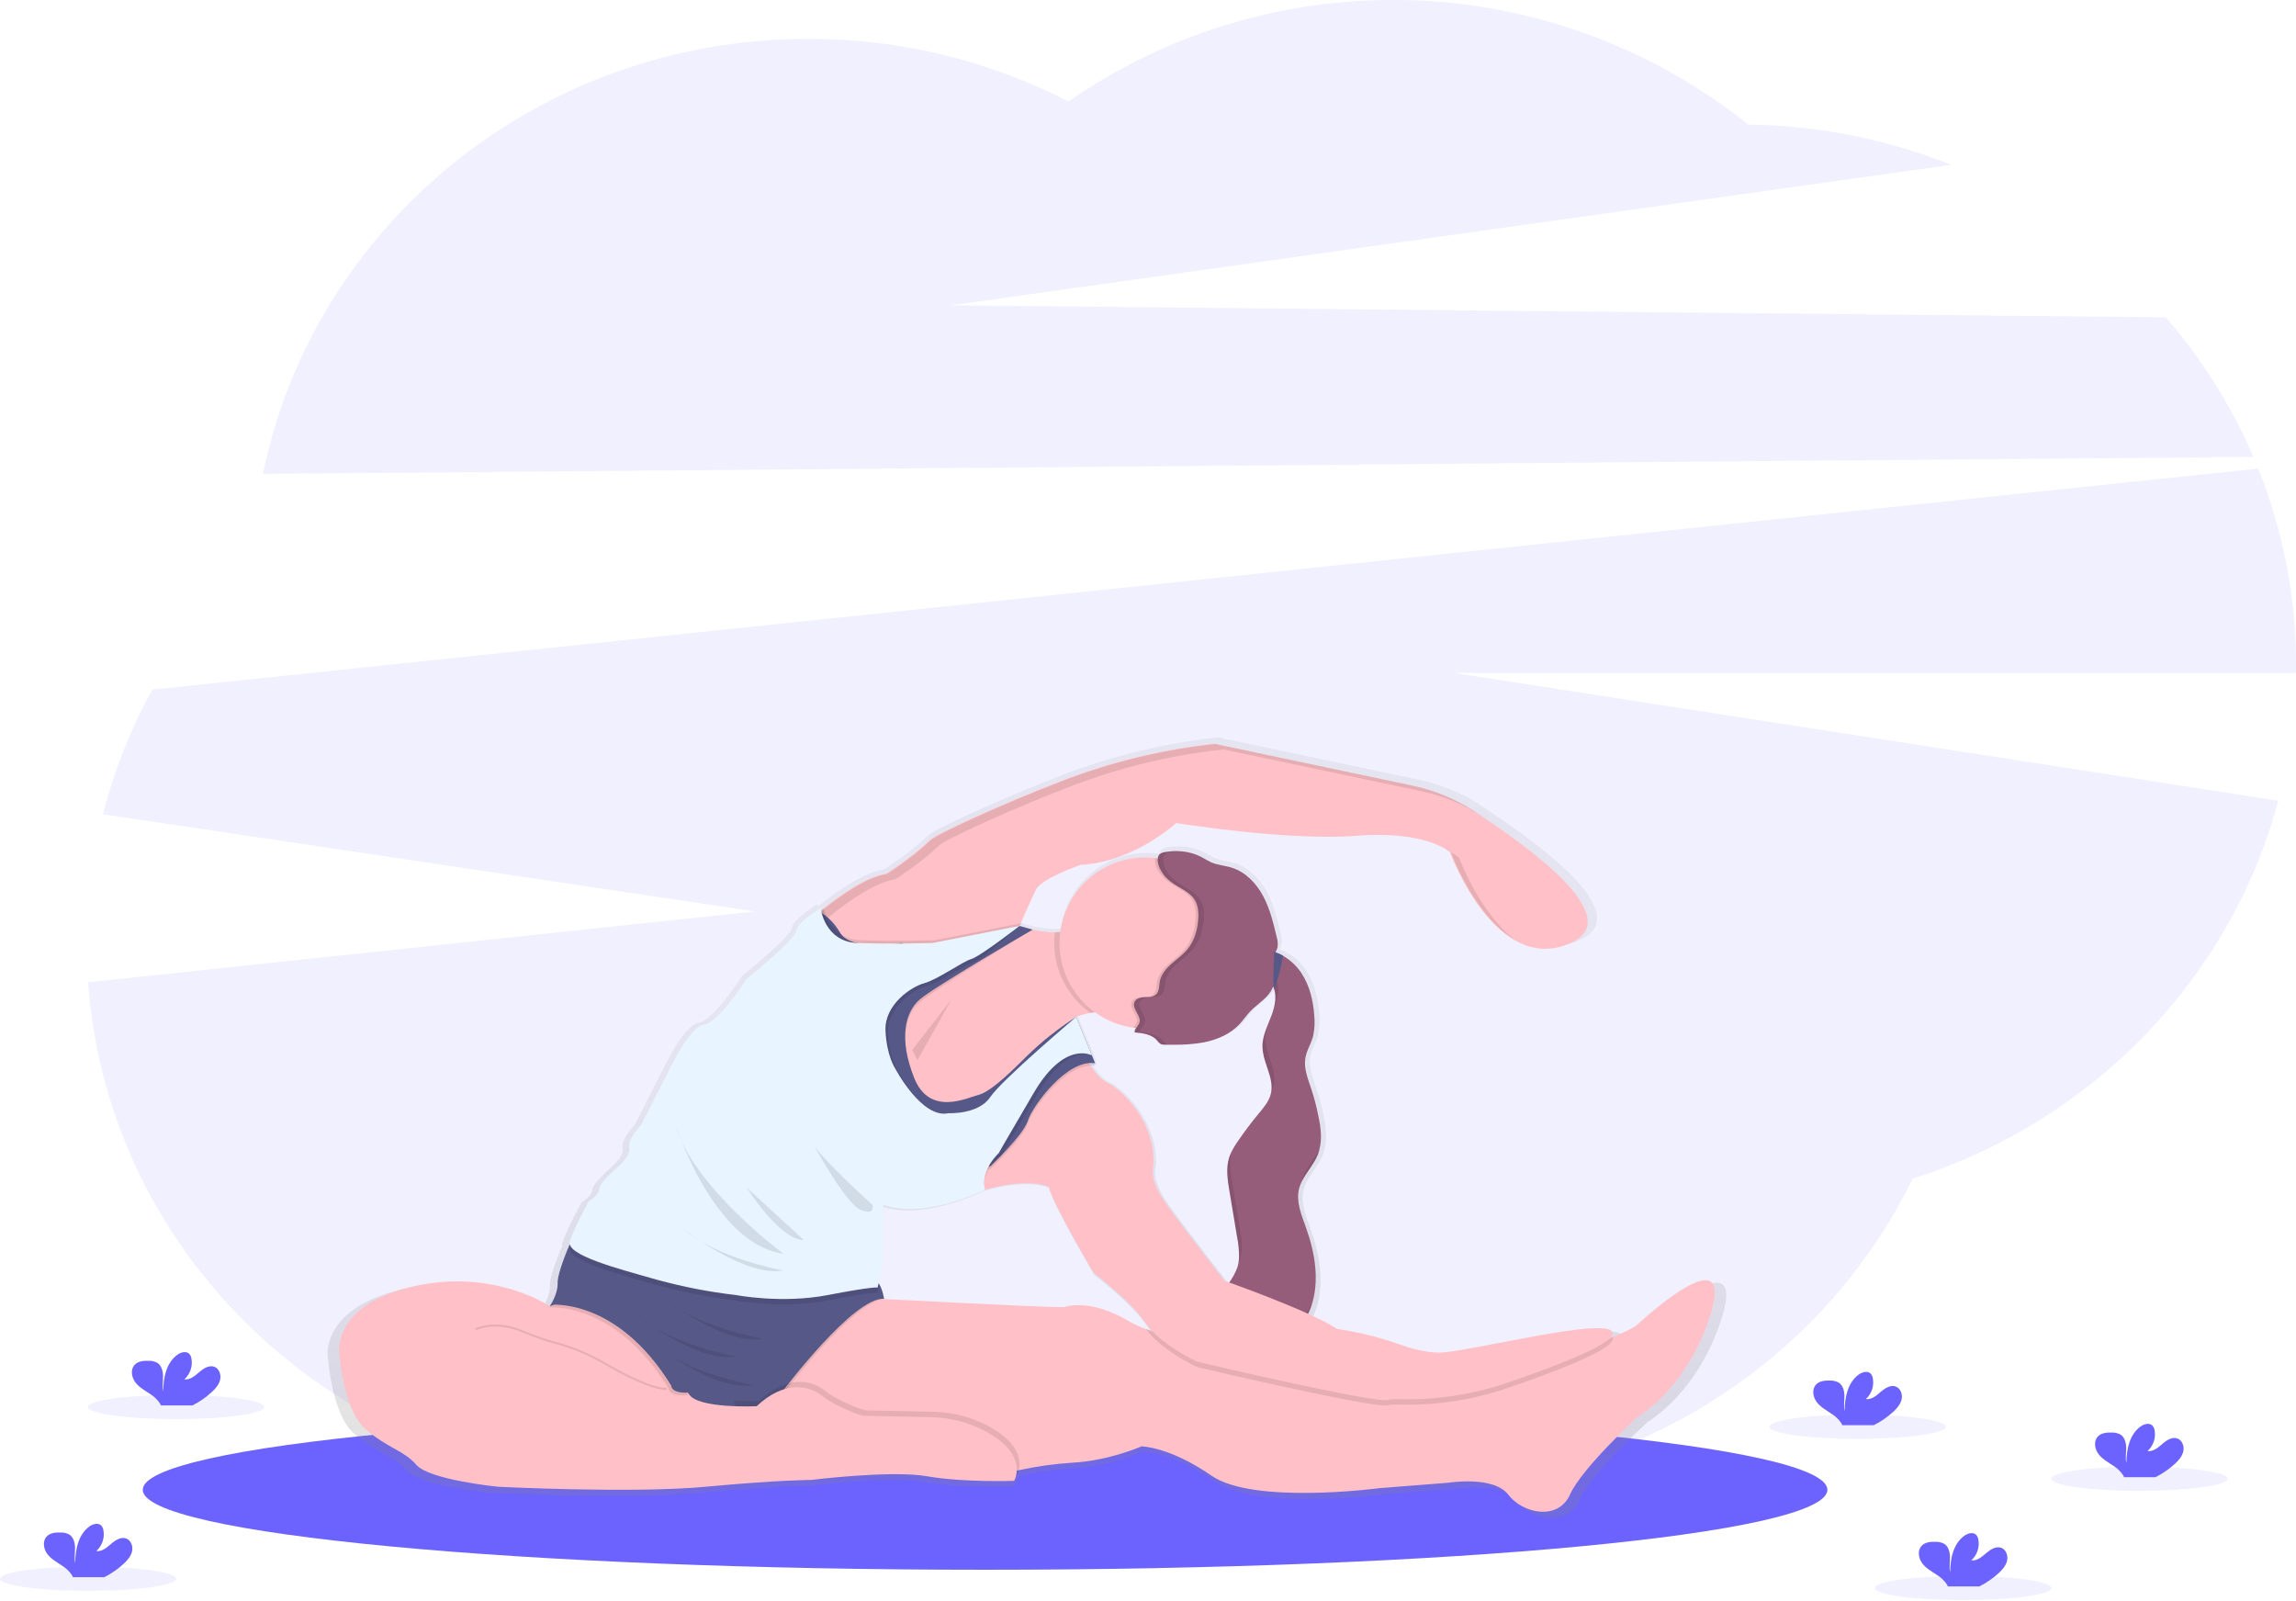
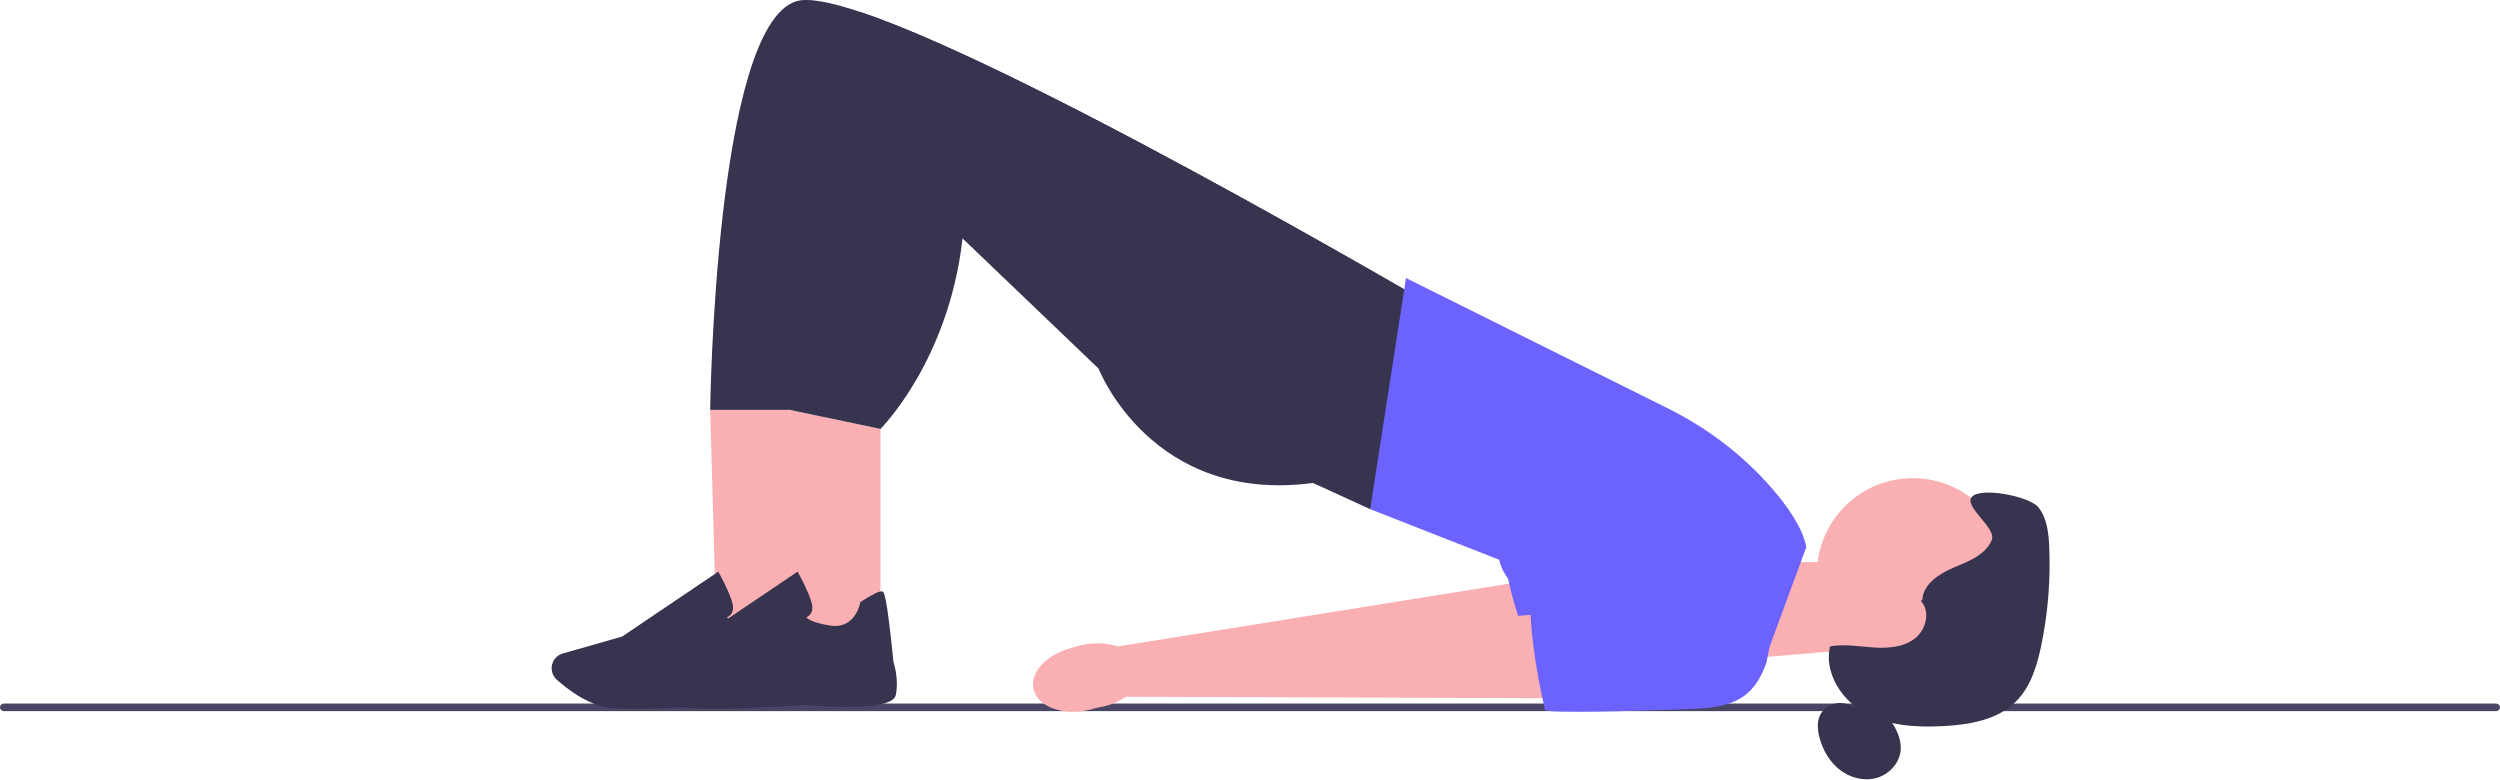
- <svg xmlns="http://www.w3.org/2000/svg" id="e824989e-a6d8-405e-8397-15206440e926" data-name="Layer 1" width="1134.12" height="790.27" viewBox="0 0 1134.12 790.27">
-   <defs>
-     <linearGradient id="89d5e6d5-cd61-4002-8e54-0bb0b7cbdd0f" x1="540.2" y1="804.61" x2="540.2" y2="419.09" gradientUnits="userSpaceOnUse">
-       <stop offset="0" stop-color="gray" stop-opacity="0.25" />
-       <stop offset="0.54" stop-color="gray" stop-opacity="0.12" />
-       <stop offset="1" stop-color="gray" stop-opacity="0.1" />
-     </linearGradient>
-   </defs>
-   <path d="M1146,280.51a265.71,265.71,0,0,0-43.26-68.93l-600.18-5.91,494.15-69.4a280.38,280.38,0,0,0-100.26-19.89A281,281,0,0,0,560.73,105,279.82,279.82,0,0,0,432.26,74.06c-133.35,0-244.47,92.36-269.4,214.84Z" transform="translate(-32.94 -54.86)" fill="#6c63ff" opacity="0.1" />
-   <path d="M1167.06,383.23a259.42,259.42,0,0,0-18.7-96.94L108.17,395.47A261.06,261.06,0,0,0,83.81,457l322.11,48L76.46,540c9.91,138.65,128.78,248.14,274,248.14,73.09,0,139.5-27.75,188.72-73,49.36,46.1,116.41,74.45,190.29,74.45,109.62,0,204.22-62.41,248.28-152.65,88.39-28,157-98.49,180.55-186.61L750.93,387.2H1167C1167,385.88,1167.06,384.56,1167.06,383.23Z" transform="translate(-32.94 -54.86)" fill="#6c63ff" opacity="0.1" />
-   <ellipse cx="486.58" cy="735.78" rx="416.07" ry="39.5" fill="#6c63ff" />
-   <path d="M846.28,711c-1.25,1.14-5.88,3.35-12.12,6l-1.14.48a3.68,3.68,0,0,0,1.37-2.37c0-9.6-73.09,9.59-87.25,9.59-6.49,0-13.66-1.92-19.51-4A161.74,161.74,0,0,0,696,712.85h0a111.15,111.15,0,0,0-14.54-7.59l0-.07c.29-.57.56-1.15.79-1.73,0-.09.07-.19.11-.29l.36-.92c.11-.3.22-.6.31-.9,4.29-12.65,1.8-26.82-2.74-39.49-2.25-6.25-5-12.87-3.45-19.32a18.13,18.13,0,0,1,1.24-3.47h0v0c.23-.48.48-1,.74-1.42.12-.23.26-.47.4-.7.36-.61.73-1.22,1.12-1.82.26-.39.52-.79.79-1.18.73-1.07,1.48-2.15,2.19-3.24l.09-.13c.24-.36.47-.73.69-1.1s.36-.58.53-.87l.25-.44A1.42,1.42,0,0,0,685,628c.11-.21.24-.44.35-.66l.13-.26a18.38,18.38,0,0,0,.78-1.69c.1-.27.21-.53.29-.79s.07-.25.11-.37c.1-.32.2-.63.29-1l.06-.23.06-.24c.05-.2.11-.4.15-.6a.59.59,0,0,1,0,.08c1.19-5,.64-10.49-.34-15.65A110.07,110.07,0,0,0,683,592c-1.69-5-3.77-10.26-2.81-15.48a22.78,22.78,0,0,1,1.48-4.57s0,0,0,0c.43-1,.88-2,1.29-3.06.24-.6.46-1.21.67-1.82l.18-.55c.1-.3.17-.6.25-.9l.06-.28c0-.05,0-.1,0-.14v0a32.1,32.1,0,0,0,.48-9.59c-.52-7.53-2.3-15.13-6.47-21.41a27.58,27.58,0,0,0-9.37-8.79,20.8,20.8,0,0,0-3.91-1.69c.11-.2.24-.39.35-.58a7.46,7.46,0,0,0,.79-2,11.27,11.27,0,0,0-.38-4.95c-1.67-7.07-3.39-14.26-6.81-20.67s-8.83-12.11-15.78-14.29c-3.47-1.1-7.22-1.29-10.55-2.79-1.41-.64-2.72-1.5-4.09-2.24a27,27,0,0,0-12-3.29c-.82-.05-1.62,0-2.43,0h-.51c-.66,0-1.31.11-2,.19-.83.11-1.67.2-2.45.35-1.52.3-2.79.89-3.19,2.62,0,0,0,.07,0,.11s0,.24-.07.36c-.44-.07-.89-.14-1.34-.19a44.52,44.52,0,0,0-4.92-.27A42.94,42.94,0,0,0,557,513.48a22.84,22.84,0,0,1-2.78.22A46,46,0,0,1,543,512.31l-6.42-1.84h0s.06-.16.2-.48l1.17-.89-.87.17c1.44-3.31,5.48-12.61,7.72-17.07,2.74-5.48,22.38-12.33,22.38-12.33,27-1.37,48-21,48-21S671.3,468,706,465.23s46.59,8.23,46.59,8.23,22.85,62.59,60.77,45.6c28.53-12.77-22.37-49.23-49.3-66.49,1.55.87,3.08,1.77,4.58,2.73s3.23,2.08,4.94,3.2c-3.2-2.15-6.25-4.15-9.05-5.94A92,92,0,0,0,733.91,440l-99.12-20.93-.32,0-.17,0a304.74,304.74,0,0,0-76.16,18.39c-29.39,11.25-63.57,26.84-66.83,30-8.8,8.6-21.93,16.9-21.93,16.9-9.68,1.39-22.5,10.35-31.15,17.22l-1.42,1.13c-.16-.76-.21-1.22-.21-1.22s-12.17,7.37-12.34,11.48-24.84,24-24.84,24S385.54,558.94,378,560s-18.51,24.84-18.51,24.84l-13,25.53s-6.85,7-6,11.31-5.31,9.42-5.31,9.42-9.94,8.56-9.77,11.48-5.14,6-5.14,6-7.36,13.19-9.59,20.22a2.73,2.73,0,0,0,0,1.65l-.13.06s-6.21,14-6,19.53c.12,4.2-2.25,8.69-3.37,10.57l-.46.17.37,0c-.28.47-.47.75-.48.77h0s-27.64-19-68.07-10.11S194.81,724,194.81,724s1.6,29.12,13.25,39.11,19,10.45,25.58,18,40.89,11,40.89,11,67.84,3.42,104.39,0S432,788.68,432,788.68s40.15-5,58.19-1.83,43.63,2.29,43.63,2.29a10.39,10.39,0,0,0,1-2.74h.37a10.24,10.24,0,0,0,1-2.64A182,182,0,0,1,562.58,780c18.72-.91,35.16-8.22,35.16-8.22s14.07.12,35.19,14.73S717,792.79,717,792.79l34.73-2.74s22.83-3.66,30.15,5.94,25.12,13.25,31.06,0,33.81-38.83,33.81-38.83,25.59-14.63,37-52.53S851.29,706.45,846.28,711ZM646.81,559.9c1.93-2.06,3.51-4.44,5.45-6.5,2.62-2.77,5.88-4.88,8.47-7.67a16,16,0,0,0,3.2-5l.06.11.54,1.43c.07.23.12.45.18.68s.12.53.17.8.06.3.08.45c.06.41.1.83.12,1.25,0,.17,0,.34,0,.51s0,.55,0,.83,0,.45,0,.67q0,.62-.12,1.23c0,.25-.07.5-.11.75s-.07.43-.11.64-.07.4-.12.6c0,0,0,0,0,.06-.1.44-.2.88-.31,1.32h0a30.34,30.34,0,0,1-1.11,3.46c-.75,2-1.63,4-2.4,6v0c-.21.54-.41,1.09-.6,1.63-.08.24-.16.47-.25.71s-.17.55-.26.82l0,.12a27.4,27.4,0,0,0-.73,3,1.85,1.85,0,0,0,0,.23c0,.07,0,.15,0,.22l-.09.68s0,0,0,.08,0,.28,0,.41c0,.39,0,.77-.07,1.16,0,.2,0,.39,0,.58,0,.47,0,.94.07,1.4,0,.18,0,.37.07.55s0,.44.07.66a.36.36,0,0,1,0,.1c0,.21.07.41.11.61s.11.59.17.89l.09.38c0,.2.08.41.14.61s.07.28.11.42,0,.21.08.31l.15.54c0,.15.09.3.13.44l.3,1c.1.29.19.58.28.87,1.51,4.64,3.32,9.22,2.59,13.84v0a10.83,10.83,0,0,1-.21,1.11c-.95,3.81-3.64,6.89-6.14,9.91a171,171,0,0,0-10.38,13.77,39.26,39.26,0,0,0-3.52,5.95h0c-.24.53-.46,1.07-.66,1.61l-.25.67c-1.72,5.4-.8,11.26.13,16.85l3.82,22.94c.12.71.24,1.42.35,2.14l.12.79.09.62c.14,1,.26,2.06.34,3.09,0,.1,0,.21,0,.31,0,.42,0,.83.06,1.25,0,.14,0,.28,0,.42,0,.41,0,.81,0,1.22,0,.12,0,.24,0,.36,0,.52,0,1-.11,1.55,0,0,0,.08,0,.12-.06.53-.14,1.06-.24,1.58v0a0,0,0,0,1,0,0,14.78,14.78,0,0,1-.48,1.85,30.66,30.66,0,0,1-4.07,7.63h0l-2.51-.9s-21-27-29.69-39.29-5.94-18.27-5.94-18.27c1.37-21.47-15.08-37.92-23.3-42-3.07-1.53-5.88-4.83-8.2-8.36a12.15,12.15,0,0,1,2.26.14l-.59-1.44c.2,0,.39,0,.59.07l-9.54-23.22a27.44,27.44,0,0,1,7.22-2.05c.76-.12,1.53-.23,2.29-.32a42.65,42.65,0,0,0,19.21,7.74c.43.06.86.08,1.29.13-.11.15-.21.31-.3.46l-.12.24a1.94,1.94,0,0,0-.13.3,2,2,0,0,0-.1.35c0,.08,0,.14,0,.22a2.09,2.09,0,0,0,0,.61c4.07.35,8.56.89,11.22,4a7.07,7.07,0,0,0,1.9,1.88,4.79,4.79,0,0,0,2.06.31h4.43a78.51,78.51,0,0,0,15.46-1.25C635.83,567.52,642.23,564.74,646.81,559.9Zm-84.06-2.29a9.9,9.9,0,0,1,2.08-1.33C564.61,556.41,563.88,556.87,562.75,557.61Zm29.06,151.58c-20.39-12.31-32.89-7.31-32.89-7.31h-2.28c-10,0-88.18-4.08-88.18-4.08H467.1a7.72,7.72,0,0,1,1.36,0s-.71-4.63-2.3-7.14a6.41,6.41,0,0,0-.46-.63c.93-4,2.81-13.34,2.42-20.76-.52-9.76,0-18.67,0-18.67,21.25,7.31,50.58-7.41,51-7.64,23-6.45,32-1.38,32-1.38,1.83,8.22,22.39,42.94,22.39,42.94s18.73,14.16,26,25.13a31.33,31.33,0,0,0,3.59,4.38c-1.14-.39-2.23-.78-3.26-1.17A51.43,51.43,0,0,1,591.81,709.19Z" transform="translate(-32.94 -54.86)" fill="url(#89d5e6d5-cd61-4002-8e54-0bb0b7cbdd0f)" />
-   <path d="M808.9,520.58c-37.3,16.71-59.77-44.85-59.77-44.85s-11.67-10.79-45.83-8.09-89.42-6.3-89.42-6.3S593.21,480.68,566.7,482c0,0-19.32,6.74-22,12.14-2.19,4.38-6.17,13.53-7.59,16.78a6.3,6.3,0,0,1-.29.71c-.14.31-.2.48-.2.48l-1.11.52h0l-22.26,10.69-30.55,8.55-19.33,2.24-32.8-22.73s3.79-3.54,9.36-8c8.51-6.75,21.12-15.57,30.64-16.93,0,0,12.92-8.17,21.57-16.62,3.21-3.15,36.83-18.48,65.73-29.55a300,300,0,0,1,74.91-18.09l97.49,20.59a90.75,90.75,0,0,1,30.15,12.33C786.87,472.14,837,508,808.9,520.58Z" transform="translate(-32.94 -54.86)" fill="#ffc1c7" />
-   <g opacity="0.1">
-     <path d="M435.07,514.11s3.79-3.55,9.36-8c8.51-6.75,21.12-15.57,30.64-16.93,0,0,12.92-8.17,21.57-16.62,3.21-3.16,36.83-18.48,65.73-29.55A299.56,299.56,0,0,1,637.28,425l97.49,20.58a90.63,90.63,0,0,1,30.14,12.34q2.33,1.49,4.86,3.15c-3.15-2.12-6.15-4.09-8.9-5.85a90.7,90.7,0,0,0-30.14-12.33l-97.49-20.59a299.89,299.89,0,0,0-74.91,18.09c-28.91,11.07-62.53,26.4-65.73,29.55-8.66,8.45-21.57,16.62-21.57,16.62-9.52,1.36-22.14,10.18-30.64,16.93-5.57,4.43-9.36,8-9.36,8l32.8,22.73.13,0Z" transform="translate(-32.94 -54.86)" />
-     <path d="M753.66,478.42a19.93,19.93,0,0,0-4-2.53c.9,2.38,12.28,31.86,31.69,43.18C763.65,505.78,753.66,478.42,753.66,478.42Z" transform="translate(-32.94 -54.86)" />
+ <svg xmlns="http://www.w3.org/2000/svg" id="uuid-16358788-8ce5-423b-939b-c0cf3de2653f" width="785.41" height="244.823" viewBox="0 0 785.41 244.823">
+   <path d="m0,222.225c0,.66.569,1.19,1.277,1.19h782.855c.708,0,1.277-.53,1.277-1.19,0-.66-.569-1.19-1.277-1.19H1.277c-.709,0-1.277.53-1.277,1.19Z" fill="#484565" />
+   <g>
+     <g>
+       <path id="uuid-95027a71-20d4-4678-9a7e-77b0547e6c6d" d="m341.544,223.148c-8.287,1.681-15.855-1.397-16.904-6.874-1.049-5.477,4.817-11.277,13.107-12.958,3.302-.718,6.725-.605,9.983.331l129.842-20.848,4.907,26.076-131.818,10.069c-2.669,2.138-5.795,3.579-9.117,4.204,0,0-0,0,0,0Z" fill="#faafb2" />
+       <path d="m550.126,168.019v17.795c-1.907,12.583-8.623,16.003-21.025,18.864-18.917,4.363-44.108,9.948-44.478,8.837-.594-1.782-14.849-32.075-11.582-47.518l77.085,2.022Z" fill="#6c63ff" />
+     </g>
+     <g>
+       <polygon points="549.267 206.842 539.326 176.604 582.851 176.604 582.851 204.037 549.267 206.842" fill="#faafb2" />
+       <circle cx="600.934" cy="180.347" r="30.132" fill="#faafb2" />
+       <path d="m603.918,188.618c.152-5.047,5.253-8.357,9.906-10.317,4.653-1.96,10-3.979,11.921-8.649,1.574-3.827-9.043-10.574-6.216-13.595,2.942-3.144,18.087-.076,20.806,3.263,2.719,3.339,3.248,7.912,3.446,12.214.483,10.501-.364,21.063-2.514,31.353-1.33,6.364-3.325,12.92-7.932,17.507-5.838,5.812-14.65,7.303-22.877,7.72-8.421.427-17.242-.056-24.612-4.152-7.37-4.096-12.807-12.668-10.928-20.888,4.469-.828,9.051.017,13.585.332,4.534.315,9.43-.017,13.037-2.781s5.039-8.68,1.837-11.905" fill="#36344e" />
+       <path d="m593.479,225.69c2.209,3.015,4.055,6.622,3.603,10.332-.488,4.009-3.791,7.394-7.695,8.424-3.904,1.031-8.211-.124-11.398-2.604-3.187-2.48-5.308-6.165-6.356-10.065-.607-2.257-.861-4.731.06-6.879,1.359-3.171,5.413-4.877,8.63-3.632" fill="#36344e" />
+     </g>
+     <g>
+       <polygon points="251.713 199.825 225.127 199.825 223.111 128.758 248.016 128.758 251.713 199.825" fill="#faafb2" />
+       <path d="m199.236,222.657c-2.796,0-5.283-.069-7.157-.241-7.063-.648-13.799-5.859-17.186-8.908-1.518-1.367-2.007-3.55-1.216-5.434v-.001c.568-1.351,1.702-2.357,3.111-2.76l18.659-5.331,30.213-20.385.337.604c.126.226,3.092,5.569,4.086,9.182.378,1.374.278,2.519-.295,3.402-.399.614-.95.97-1.401,1.173.547.575,2.26,1.734,7.54,2.577,7.7,1.224,9.327-6.763,9.393-7.102l.051-.267.228-.148c3.669-2.362,5.924-3.434,6.704-3.208.486.146,1.3.389,3.486,22.141.221.681,1.756,5.688.712,10.474-1.136,5.208-23.882,3.416-28.431,3.004-.129.016-17.164,1.226-28.834,1.226Z" fill="#36344e" />
+     </g>
+     <path d="m468.367,106.762l-32.151,45.121-5.761,8.079-17.958-8.229c-50.889,6.736-67.354-35.924-67.354-35.924l-42.75-40.912-24.649-23.584c5.236,32.931-29.728,77.445-29.728,77.445h-24.904S224.612,8.66,250.056.424c3.661-1.185,10.787.173,20.314,3.368,56.65,19.008,197.997,102.971,197.997,102.971Z" fill="#36344e" />
+     <g>
+       <polygon points="276.619 199.825 250.033 199.825 248.016 128.758 276.619 134.745 276.619 199.825" fill="#faafb2" />
+       <path d="m224.142,222.657c-2.796,0-5.283-.069-7.157-.241-7.063-.648-13.799-5.859-17.186-8.908-1.518-1.367-2.007-3.55-1.216-5.434v-.001c.568-1.351,1.702-2.357,3.111-2.76l18.659-5.331,30.213-20.385.337.604c.126.226,3.092,5.569,4.086,9.182.378,1.374.278,2.519-.295,3.402-.399.614-.95.97-1.401,1.173.547.575,2.26,1.734,7.54,2.577,7.7,1.224,9.327-6.763,9.393-7.102l.051-.267.228-.148c3.669-2.362,5.924-3.434,6.704-3.208.486.146,1.3.389,3.486,22.141.221.681,1.756,5.688.712,10.474-1.136,5.208-23.882,3.416-28.431,3.004-.129.016-17.164,1.226-28.834,1.226Z" fill="#36344e" />
+     </g>
+     <path d="m468.367,106.762l-32.151,45.121c-49.959,5.918-66.162-36.074-66.162-36.074l-67.407-64.496c.998,6.294.772,14.47-.255,23.584-4.336,38.572-25.774,59.848-25.774,59.848l-28.603-5.987s1.313-100.249,22.354-124.966c56.65,19.008,197.997,102.971,197.997,102.971Z" fill="#36344e" />
+     <path d="m565.729,176.604l-11.111,30.184c-10.912,8.002-25.31,9.388-37.569,3.659-18.698-8.738-43.732-22.524-46.051-34.584l-40.541-15.9,11.255-72.614,82.278,40.952c12.325,6.134,23.432,14.514,32.484,24.887,5.296,6.069,9.884,12.765,11.006,18.658l-1.751,4.758Z" fill="#6c63ff" />
+     <g>
+       <path id="uuid-5f8c080a-0faa-4c54-a3ce-d5e3b37a5fe2" d="m344.277,222.358c-8.394,1.015-15.693-2.657-16.303-8.2-.609-5.543,5.701-10.858,14.098-11.871,3.349-.453,6.752-.067,9.925,1.126l131.091-10.431,2.813,26.385-132.201-.471c-2.831,1.918-6.062,3.106-9.423,3.464,0,0-0,0,0,0Z" fill="#faafb2" />
+       <path d="m558.312,190.8l-3.391,17.469c-4.269,11.99-11.515,14.067-24.234,14.512-19.402.678-45.195,1.361-45.347.199-.244-1.862-8.465-34.316-2.315-48.854l75.287,16.674Z" fill="#6c63ff" />
+     </g>
  </g>
-   <path d="M684.59,622.87a15.82,15.82,0,0,1-.45,1.53c-.08.26-.19.52-.28.77A19.19,19.19,0,0,1,683,627c-.13.27-.28.54-.41.8a1.26,1.26,0,0,1-.11.17c-.14.26-.28.5-.43.74-1,1.7-2.16,3.32-3.27,5-.37.54-.74,1.09-1.09,1.65a3,3,0,0,1-.21.33c-.19.31-.39.64-.57,1s-.32.54-.46.81-.16.28-.23.42l-.43.83A17.76,17.76,0,0,0,674.6,642c-1.54,6.35,1.18,12.86,3.39,19,4.46,12.46,6.92,26.4,2.7,38.84-.1.29-.2.59-.31.89s-.3.79-.46,1.18c-.24.6-.51,1.19-.81,1.78-2.28,4.44-6.19,8.43-11,8-6.61-.58-9.82-8.68-15.84-11.44-5.23-2.4-11.84-.44-16.77-3.4a18.93,18.93,0,0,1,1.67-3.87c.89-1.64,2-3.21,3-4.77a30.51,30.51,0,0,0,4-7.51,16.2,16.2,0,0,0,.47-1.82.58.58,0,0,0,0-.14c.05-.31.11-.6.15-.91s.08-.59.11-.91a.81.81,0,0,0,0-.16c0-.35,0-.7.07-1.06a49.62,49.62,0,0,0-1-10.06q-1.87-11.28-3.76-22.56c-.92-5.5-1.82-11.26-.12-16.57.13-.38.27-.76.41-1.13s.31-.75.48-1.11a39.27,39.27,0,0,1,3.46-5.85q4.76-7,10.21-13.55c2.46-3,5.1-6,6-9.74a8.56,8.56,0,0,0,.22-1.1c.58-3.61-.44-7.21-1.64-10.82q-.23-.63-.42-1.26c-.42-1.24-.84-2.49-1.2-3.76-.12-.41-.23-.83-.34-1.25a25.56,25.56,0,0,1-.51-2.55,18.3,18.3,0,0,1-.22-2.56c0-.4,0-.81,0-1.21s0-.6.08-.91.09-.64.14-1,.08-.48.13-.72.15-.73.25-1.08a6.28,6.28,0,0,1,.23-.85c.05-.23.12-.46.18-.68l.26-.8.41-1.16c.13-.38.28-.77.43-1.15.75-2,1.61-4,2.36-5.92a34.36,34.36,0,0,0,1.09-3.39s0,0,0,0c0-.21.11-.44.16-.66a6.58,6.58,0,0,0,.15-.67,7.34,7.34,0,0,0,.16-.84c.07-.37.14-.76.18-1.14s.08-.77.11-1.16,0-.77,0-1.15a13.15,13.15,0,0,0-.57-4,9.54,9.54,0,0,0-.58-1.54h0a11.76,11.76,0,0,0-.57-1c-1.28-2.08-3.27-3.67-4.43-5.84a9.06,9.06,0,0,1-1-4.31,8.24,8.24,0,0,1,.08-1.22,7.76,7.76,0,0,1,.28-1.22,3.24,3.24,0,0,1,.16-.47q.11-.25.21-.48a5.45,5.45,0,0,1,.33-.58c.1-.13.19-.27.29-.39,1.06-1.34,2.76-2,5.09-1.32l.57.19a21.05,21.05,0,0,1,3.84,1.67,27.16,27.16,0,0,1,9.22,8.64c4.1,6.18,5.85,13.66,6.36,21.06a32.11,32.11,0,0,1-.47,9.44c0,.13-.07.28-.09.41-.08.3-.15.6-.25.89a55.25,55.25,0,0,1-2.1,5.34s0,0,0,0a22.73,22.73,0,0,0-1.46,4.5c-.94,5.14,1.11,10.27,2.77,15.22a108.77,108.77,0,0,1,3.74,14.37C685.44,612.07,686,617.7,684.59,622.87Z" transform="translate(-32.94 -54.86)" fill="#965d7b" />
-   <g opacity="0.1">
-     <path d="M679.37,572.63a54.68,54.68,0,0,0,2.11-5.36c.13-.43.25-.86.35-1.3A39,39,0,0,0,679.37,572.63Z" transform="translate(-32.94 -54.86)" />
-     <path d="M661.35,540.8c2.22,3.6,2,8,.9,12.23.08-.22.17-.43.25-.65,1.91-5,3-11,.2-15.62-1.29-2.08-3.29-3.68-4.44-5.84a9.18,9.18,0,0,1-1-4.63c-1.69,2.1-1.81,5.86-.3,8.68C658.06,537.13,660.06,538.72,661.35,540.8Z" transform="translate(-32.94 -54.86)" />
-     <path d="M676,638c-.05.22-.09.44-.13.67,2.2-4.67,6.08-8.63,8-13.47a19.43,19.43,0,0,0,.95-3.13C682.25,627.58,677.38,632.05,676,638Z" transform="translate(-32.94 -54.86)" />
-     <path d="M681.27,697.91c-2.06,5.08-6.35,10.25-11.82,9.77-6.61-.57-9.81-8.67-15.84-11.44-5.12-2.35-11.56-.53-16.45-3.22a19.5,19.5,0,0,0-1.67,3.87c4.93,3,11.54,1,16.77,3.39,6,2.77,9.23,10.88,15.84,11.45,5.47.47,9.76-4.7,11.82-9.78a37.66,37.66,0,0,0,1.41-4.2Z" transform="translate(-32.94 -54.86)" />
-     <path d="M644.05,665.68c.73,4.38,1.45,8.93.59,13.24a19.28,19.28,0,0,0,.87-2.22c1.54-4.83.72-10.06-.11-15.06q-1.87-11.28-3.76-22.57c-.81-4.89-1.61-10-.58-14.77a19.85,19.85,0,0,0-.89,2.25c-1.7,5.31-.79,11.06.12,16.56Q642.18,654.41,644.05,665.68Z" transform="translate(-32.94 -54.86)" />
-     <path d="M662.11,591.13c1.93-7.74-4-15.33-4.11-23.3a20.68,20.68,0,0,1,.79-5.48,25.94,25.94,0,0,0-2.13,9.53c.07,7.6,5.48,14.85,4.31,22.23A14.32,14.32,0,0,0,662.11,591.13Z" transform="translate(-32.94 -54.86)" />
-   </g>
-   <path d="M878.1,703.1c-11.23,37.29-36.4,51.67-36.4,51.67S814.29,779.94,808.44,793s-23.36,9.44-30.54,0-29.66-5.83-29.66-5.83l-34.16,2.69s-61.9,8.21-82.68-6.17-34.6-14.49-34.6-14.49-16.18,7.18-34.59,8.09a177.38,177.38,0,0,0-26,3.68c-4.77,1-8.94,2-11.93,2.71s-4.77,1.24-4.77,1.24l-45.76-4.61-43.22-4.37-23.36-3.16-6.13-13.34-5.9-12.82-2-4.38,2.8-45.81h73.7s76.86,4,86.73,4h2.24s12.29-4.92,32.35,7.18a51,51,0,0,0,8,3.62c31.88,11.91,121.45,27.39,121.45,27.39l58-3.6s32.61-11.88,51-19.71c6.13-2.62,10.69-4.79,11.91-5.9C846.19,704.9,889.33,665.8,878.1,703.1Z" transform="translate(-32.94 -54.86)" fill="#ffc1c7" />
-   <path d="M421.27,741.46l3.55,12.64-12.14,6.58-11.63-1.28-5.9-12.82-2-4.38,2.8-45.81H469.6C454.23,697.77,421.27,741.46,421.27,741.46Z" transform="translate(-32.94 -54.86)" opacity="0.1" />
-   <path d="M419.92,741.46l3.55,12.64-12.13,6.58-30.67-3.37L364.15,744c-27-43.81-59.65-44-59.65-44s4.05-5.91,3.88-11.3,5.94-19.21,5.94-19.21l.58-.28c2.06-1,9.05-4.46,9.49-4.61,0,0,138.67,22.41,141.37,23.26a3.17,3.17,0,0,1,1.61,1.49c1.57,2.46,2.27,7,2.27,7C455,695,419.92,741.46,419.92,741.46Z" transform="translate(-32.94 -54.86)" fill="#565988" />
-   <path d="M583.78,554.36a72.65,72.65,0,0,0-12.18.77c-6.71,1.09-13.14,3.64-10.29,9.57,5.39,11.23-28.76,31-28.76,31l-47.64,30.56-29.66-44.94,15.29-36.4,42.68-21.57,23.38-11.22s9.26,3.37,17.4,3.18c3.76-.08,7.29-.92,9.56-3.18C570.74,504.94,583.78,554.36,583.78,554.36Z" transform="translate(-32.94 -54.86)" fill="#ffc1c7" />
-   <path d="M583.78,554.36a72.65,72.65,0,0,0-12.18.77,42.14,42.14,0,0,1-17.92-34.55,41.66,41.66,0,0,1,.32-5.27c3.76-.08,7.29-.92,9.56-3.18C570.74,504.94,583.78,554.36,583.78,554.36Z" transform="translate(-32.94 -54.86)" opacity="0.1" />
-   <path d="M640.84,520.58a42.24,42.24,0,0,1-42.23,42.25,41.74,41.74,0,0,1-5.85-.41,42.24,42.24,0,0,1,5.85-84.08,45.73,45.73,0,0,1,4.84.27A42.26,42.26,0,0,1,640.84,520.58Z" transform="translate(-32.94 -54.86)" fill="#ffc1c7" />
-   <path d="M829.57,716.13c0,5.36-28.49,16.25-53.06,24.65A153,153,0,0,1,723,748.55a15.67,15.67,0,0,0-4.37.39c-6.74,1.79-94.36-18.88-94.36-18.88s-17.89-8.3-25.29-18.85c31.88,11.91,121.45,27.39,121.45,27.39l58-3.6s32.61-11.88,51-19.71A1.58,1.58,0,0,1,829.57,716.13Z" transform="translate(-32.94 -54.86)" opacity="0.1" />
-   <path d="M565.35,568.84s6.29,16.53,14.38,20.57,24.26,20.22,22.92,41.34c0,0-2.7,5.85,5.84,18s29.21,38.64,29.21,38.64,42.23,14.83,55.71,23.82h.05a157.88,157.88,0,0,1,31.09,7.75c5.76,2,12.81,3.93,19.19,3.93,13.93,0,85.83-18.87,85.83-9.44,0,5.37-28.49,16.26-53.07,24.66A153.14,153.14,0,0,1,723,745.85a16.05,16.05,0,0,0-4.37.39c-6.74,1.79-94.37-18.88-94.37-18.88S605.79,718.83,598.6,708,573,683.33,573,683.33s-20.22-34.15-22-42.24c0,0-10.33-5.84-37.3,3.14S507.83,624,507.83,624l30.11-35Z" transform="translate(-32.94 -54.86)" fill="#ffc1c7" />
-   <path d="M573.89,581.33l-9.39-22.84a149.51,149.51,0,0,0-24.31,19.24c-11.24,11.23-18.88,18-24.27,19.32s-23.81,10.7-31.45-8.58-4.5-32.31,2.69-38.6S543,514,543,514l-6.39-.49s-44.48,15.57-58.41,8.46c0,0-24.72,4.13-30.11-4.86s-10.48-10.41-10.48-10.41l-32.66,44.11,11.69,97.51h30.1l32.35-12.58,43.14-3.6s16.18-15.28,18.43-22.47S560,579.08,573.89,581.33Z" transform="translate(-32.94 -54.86)" opacity="0.1" />
-   <path d="M573.89,580l-9.39-22.84a149.51,149.51,0,0,0-24.31,19.24c-11.24,11.24-18.88,18-24.27,19.32s-23.81,10.7-31.45-8.58-4.5-32.31,2.69-38.6S543,514,543,514l-6.39-1.83s-44.48,15.56-58.41,8.45c0,0-24.72,4.13-30.11-4.86s-10.48-10.41-10.48-10.41l-32.66,44.11,11.69,97.51h30.1l32.35-12.58,43.14-3.6s16.18-15.27,18.43-22.46S560,577.73,573.89,580Z" transform="translate(-32.94 -54.86)" fill="#565988" />
-   <path d="M467.37,689.37c-.52,2.48-.94,4.07-.94,4.07s-1.85-.68-24.59,3.71-45.33,0-45.33,0a261.25,261.25,0,0,1-39.1-7.59c-19.54-5.56-45.16-12.14-43-19,.14-.4.28-.85.45-1.29,2.06-1,9.05-4.46,9.49-4.61,0,0,138.67,22.41,141.37,23.26A3.17,3.17,0,0,1,467.37,689.37Z" transform="translate(-32.94 -54.86)" opacity="0.1" />
-   <path d="M564.5,558.49l7.8,17.63s-12-6.37-27.34,19.75S527.6,625.7,527.6,625.7s-10.78,7.36-8.08,16.74c0,0-31.94,11-53,3.73,0,0-4.72,14.24-4.21,23.85a137.57,137.57,0,0,1,.08,15.41s6-4.55-16.76-.16-45.33,3.11-45.33,3.11a333,333,0,0,1-36.82-8.17c-19.55-5.56-49.88-4.13-47.69-11s9.44-19.88,9.44-19.88,5.22-3,5-5.9,9.61-11.29,9.61-11.29,6.06-5.05,5.22-9.27,5.9-11.12,5.9-11.12l12.81-25.1s10.78-23.43,18.2-24.44,21.06-22.58,21.06-22.58,24.26-19.54,24.43-23.59,12.13-11.29,12.13-11.29,1.93,16.54,18,17.22,37.3,0,37.3,0l41.69-9.8s-18.26,16.51-22.48,17.69-16.9,10.28-23.36,12S471.15,552.4,471.66,565s4.89,19,4.89,19S489.69,609,502.83,606c0,0,14.68.79,20.56-7.92S564.5,558.49,564.5,558.49Z" transform="translate(-32.94 -54.86)" opacity="0.1" />
-   <path d="M537.94,510.78l-1.14.87-1.31,1h0l-22.26,10.69-30.55,8.55-19.33,2.24-32.8-22.73s3.79-3.54,9.36-8c.9,4,4.57,15.24,17.71,15.79,16.05.69,37.3,0,37.3,0l42.18-8.29Z" transform="translate(-32.94 -54.86)" opacity="0.1" />
-   <path d="M564.5,557.14l7.8,19s-13.35-7.71-28.69,18.41-17.35,29.82-17.35,29.82-9.44,8.71-6.74,18.09c0,0-29.16,14.77-50.22,7.52,0,0-.5,8.77,0,18.37s-2.86,22.41-2.86,22.41-1.86-.67-24.61,3.71-45.32,0-45.32,0a260.48,260.48,0,0,1-39.1-7.58c-19.54-5.56-45.16-12.14-43-19s9.44-19.89,9.44-19.89,5.22-3,5.06-5.9,9.6-11.29,9.6-11.29,6.07-5,5.22-9.26,5.9-11.13,5.9-11.13l12.81-25.1s10.78-23.43,18.2-24.44,21.06-22.58,21.06-22.58S426,518.7,426.16,514.65s12.14-11.29,12.14-11.29,1.92,16.54,18,17.22,37.31,0,37.31,0l43-8.45s-19.6,15.16-23.81,16.34-16.91,10.28-23.37,12-19.6,10.62-19.1,23.26,4.89,19,4.89,19,13.14,24.94,26.29,21.91c0,0,14.67.78,20.55-7.92S564.5,557.14,564.5,557.14Z" transform="translate(-32.94 -54.86)" fill="#e8f4ff" />
-   <path d="M433.75,618.28s16.51,30.67,24.09,34,6.07-2.36,6.07-2.36S436.11,625,433.75,618.28Z" transform="translate(-32.94 -54.86)" opacity="0.1" />
-   <path d="M401.9,641.54s16.18,25.78,28.14,25.78Z" transform="translate(-32.94 -54.86)" opacity="0.1" />
-   <path d="M366.34,609.69s18.88,59.65,53.59,64.37C419.93,674.06,374.6,640.7,366.34,609.69Z" transform="translate(-32.94 -54.86)" opacity="0.1" />
-   <path d="M369.71,661.25s31.18,24.77,50.22,21.07C419.93,682.32,387.41,676.76,369.71,661.25Z" transform="translate(-32.94 -54.86)" opacity="0.1" />
-   <path d="M346.57,703.75s31.17,24.77,50.22,21.06C396.79,724.81,364.26,719.25,346.57,703.75Z" transform="translate(-32.94 -54.86)" opacity="0.1" />
-   <path d="M354.72,717.81s31.17,24.77,50.21,21.07C404.93,738.88,372.41,733.32,354.72,717.81Z" transform="translate(-32.94 -54.86)" opacity="0.1" />
-   <path d="M359.43,695S390.6,719.74,409.64,716C409.64,716,377.12,710.47,359.43,695Z" transform="translate(-32.94 -54.86)" opacity="0.1" />
-   <polygon points="470.06 493.49 450.52 518.6 453.21 523.65 470.06 493.49" opacity="0.1" />
-   <path d="M640.84,520.58a42.24,42.24,0,0,1-42.23,42.25,41.74,41.74,0,0,1-5.85-.41,10.23,10.23,0,0,0,1.55-2.36c1.25-3.49-4-7.13-2.35-10.47.85-1.78,3.14-2.23,5.11-2.28s4.16,0,5.59-1.36c1.65-1.59,1.42-4.21,1.84-6.46.66-3.42,3.06-6.27,5.67-8.6s5.53-4.34,7.78-7c3.45-4.1,5.07-9.46,5.5-14.8.28-3.45,0-7.12-1.82-10-2-3.09-5.43-4.83-8.57-6.73a23.5,23.5,0,0,1-7.46-6.51c-1.28-1.88-2.56-4.81-2.15-7.19A42.26,42.26,0,0,1,640.84,520.58Z" transform="translate(-32.94 -54.86)" opacity="0.1" />
-   <path d="M664,522.65a7.47,7.47,0,0,1-.79,2c-.1.18-.22.37-.33.56l-.61.93a9,9,0,0,0-1.85,4.15c-.12,1.85.89,3.54,1.55,5.3l.11.31h0a7.32,7.32,0,0,1,.23.76,8.72,8.72,0,0,1-.39,5.22h0a15.67,15.67,0,0,1-3.15,5c-2.55,2.75-5.76,4.83-8.33,7.55-1.92,2-3.47,4.37-5.37,6.39-4.5,4.76-10.8,7.49-17.21,8.79a78.33,78.33,0,0,1-15.21,1.23h-4.35a4.78,4.78,0,0,1-2-.31,7,7,0,0,1-1.87-1.85c-2.62-3-7-3.57-11-3.91a2.8,2.8,0,0,1,.66-2.13,12.31,12.31,0,0,0,1.64-2.51c1.26-3.5-4-7.13-2.34-10.49a2.86,2.86,0,0,1,.62-.84,3.48,3.48,0,0,1,.55-.45,7.81,7.81,0,0,1,3.94-1c.74,0,1.51,0,2.26-.09A5.34,5.34,0,0,0,604,546v0c1.65-1.57,1.42-4.2,1.84-6.44.66-3.44,3.06-6.28,5.67-8.6s5.53-4.34,7.78-7c3.45-4.09,5.07-9.47,5.5-14.79.28-3.45,0-7.13-1.82-10-1.74-2.7-4.6-4.37-7.39-6l-1.18-.7a27.71,27.71,0,0,1-5.91-4.57A18.3,18.3,0,0,1,607,485.8c-1.25-1.84-2.49-4.67-2.18-7a2.46,2.46,0,0,1,.08-.46c.59-2.57,3.13-2.6,5.54-2.92.65-.08,1.29-.15,1.94-.19a25.15,25.15,0,0,1,2.88,0A26.67,26.67,0,0,1,627,478.45c1.34.73,2.62,1.58,4,2.21,3.28,1.47,7,1.66,10.38,2.74,6.84,2.14,12.15,7.74,15.52,14.06s5.05,13.37,6.7,20.33A11.17,11.17,0,0,1,664,522.65Z" transform="translate(-32.94 -54.86)" fill="#965d7b" />
-   <path d="M536.22,780.93a9.88,9.88,0,0,1-1,2.6s-4.46.16-11,.11c-8.93-.07-21.69-.53-32-2.35a104.26,104.26,0,0,0-18.57-1l-43.22-4.37-23.36-3.16-12-26.16c6.94.38,12.92.11,12.92.11,13.27-12.58,25.62-10.56,32.36-5.1s19.33,9.81,20.22,9.81c.6,0,20.47.42,33.25.68a59.94,59.94,0,0,1,28.26,7.56C537,768,537.22,776.72,536.22,780.93Z" transform="translate(-32.94 -54.86)" opacity="0.1" />
-   <path d="M314.31,696.4,304.5,700s-27.18-18.7-66.95-9.94-37.07,32.13-37.07,32.13,1.57,28.64,13,38.47,18.65,10.28,25.16,17.7,40.22,10.78,40.22,10.78,66.73,3.37,102.68,0,52.18-3.37,52.18-3.37,39.48-4.94,57.23-1.8,42.92,2.25,42.92,2.25,7.42-12.28-13.09-23.89a59.79,59.79,0,0,0-28.26-7.56c-12.77-.27-32.64-.68-33.25-.68-.9,0-13.48-4.35-20.22-9.81s-19.09-7.49-32.35,5.09c0,0-29.43,1.35-33.48-6.06s-24.94-30.67-24.94-30.67Z" transform="translate(-32.94 -54.86)" fill="#ffc1c7" />
-   <path d="M363.14,740.54s-.22,4.07,8.88,3.4c8.42-.63-24.94-30.67-24.94-30.67l-34-16.25-9.81,3.61S336.18,696.73,363.14,740.54Z" transform="translate(-32.94 -54.86)" opacity="0.1" />
-   <path d="M364.49,739.19s-.22,4.07,8.88,3.4c8.42-.62-24.94-30.67-24.94-30.67l-34-16.25-9.82,3.61S337.53,695.38,364.49,739.19Z" transform="translate(-32.94 -54.86)" fill="#565988" />
-   <path d="M267.88,711.41s9.66-4.94,23.82,1.24a114,114,0,0,0,15.58,5.41,100.12,100.12,0,0,1,24.34,10.17c9.86,5.73,23.24,12.61,30.68,12.61" transform="translate(-32.94 -54.86)" fill="none" stroke="#000" stroke-miterlimit="10" opacity="0.1" />
-   <path d="M611,570.76a4.59,4.59,0,0,1-2-.31,6.72,6.72,0,0,1-1.87-1.85c-2.62-3-7.05-3.57-11-3.9-.32-1.74,1.69-3,2.29-4.64,1.27-3.5-4-7.13-2.34-10.48.86-1.77,3.15-2.22,5.12-2.27s4.16,0,5.58-1.37c1.65-1.58,1.42-4.21,1.85-6.45.65-3.43,3.05-6.28,5.66-8.6s5.54-4.34,7.79-7c3.44-4.09,5.06-9.46,5.5-14.79.28-3.46,0-7.13-1.83-10.05-2-3.08-5.43-4.82-8.57-6.73a23.5,23.5,0,0,1-7.46-6.51c-1.32-1.94-2.66-5-2.1-7.45s3.14-2.6,5.55-2.92c.71-.1,1.41-.16,2.13-.2a27.86,27.86,0,0,0-4.83.2c-2.41.32-5,.35-5.55,2.92s.78,5.51,2.11,7.45a23.5,23.5,0,0,0,7.46,6.51C617.54,494.21,621,496,623,499c1.87,2.92,2.11,6.59,1.83,10.05-.44,5.33-2,10.7-5.5,14.79-2.25,2.68-5.17,4.69-7.78,7s-5,5.17-5.67,8.6c-.43,2.24-.2,4.87-1.84,6.45-1.42,1.36-3.62,1.32-5.59,1.37s-4.26.5-5.12,2.27c-1.62,3.35,3.61,7,2.35,10.48-.61,1.66-2.61,2.9-2.3,4.64,4,.33,8.42.87,11,3.9a6.46,6.46,0,0,0,1.87,1.85,4.52,4.52,0,0,0,2,.31c1.45,0,2.91,0,4.37,0Z" transform="translate(-32.94 -54.86)" opacity="0.1" />
-   <path d="M662.49,543.39v0c.4-1.28.85-2.71,1.29-4.23a81.92,81.92,0,0,0,2.93-12.31,21.05,21.05,0,0,0-3.84-1.67c.11-.19.23-.38.33-.56l-.9.37s0,.42,0,1.12c-.07,1.9-.21,5.92-.3,9.45,0,.06,0,.11,0,.16-.07,2.79-.11,5.26,0,6.14h0Z" transform="translate(-32.94 -54.86)" fill="#565988" />
-   <ellipse cx="917.6" cy="704.66" rx="43.52" ry="5.98" fill="#6c63ff" opacity="0.1" />
-   <path d="M968.19,752.07c1.83-1.7,3.54-3.7,4.07-6.14s-.52-5.37-2.85-6.26c-2.61-1-5.4.82-7.51,2.64s-4.54,3.92-7.31,3.53A11.12,11.12,0,0,0,958,735.43a4.29,4.29,0,0,0-1-2.12c-1.45-1.55-4.08-.88-5.81.34-5.52,3.88-7.06,11.38-7.09,18.13-.56-2.44-.09-5-.1-7.47s-.7-5.27-2.81-6.61a8.48,8.48,0,0,0-4.28-1c-2.48-.09-5.24.15-6.94,2-2.1,2.25-1.56,6,.28,8.52s4.61,4,7.18,5.75a16,16,0,0,1,5.13,4.9,5.31,5.31,0,0,1,.38.87h15.56A43.06,43.06,0,0,0,968.19,752.07Z" transform="translate(-32.94 -54.86)" fill="#6c63ff" />
-   <ellipse cx="1056.75" cy="730.33" rx="43.52" ry="5.98" fill="#6c63ff" opacity="0.1" />
-   <path d="M1107.34,777.74c1.83-1.7,3.54-3.7,4.07-6.14s-.52-5.37-2.85-6.26c-2.61-1-5.4.81-7.51,2.64s-4.54,3.92-7.31,3.53a11.13,11.13,0,0,0,3.44-10.42,4.3,4.3,0,0,0-1-2.11c-1.45-1.55-4.08-.89-5.81.34-5.52,3.88-7.06,11.38-7.09,18.12-.56-2.43-.09-5-.1-7.46s-.7-5.27-2.81-6.61a8.46,8.46,0,0,0-4.28-1c-2.48-.09-5.24.16-6.94,2-2.1,2.25-1.56,6,.28,8.52s4.61,4,7.18,5.75a15.91,15.91,0,0,1,5.13,4.9,4.57,4.57,0,0,1,.38.87h15.56A43.4,43.4,0,0,0,1107.34,777.74Z" transform="translate(-32.94 -54.86)" fill="#6c63ff" />
-   <ellipse cx="969.7" cy="784.3" rx="43.52" ry="5.98" fill="#6c63ff" opacity="0.1" />
-   <path d="M1020.29,831.71c1.83-1.7,3.54-3.7,4.07-6.14s-.51-5.36-2.84-6.25c-2.62-1-5.41.81-7.52,2.63s-4.54,3.92-7.31,3.53a11.12,11.12,0,0,0,3.44-10.41,4.29,4.29,0,0,0-1-2.12c-1.45-1.55-4.07-.88-5.81.34-5.52,3.88-7.06,11.38-7.09,18.13-.56-2.44-.09-5-.1-7.47s-.7-5.27-2.81-6.61a8.44,8.44,0,0,0-4.27-1c-2.49-.09-5.25.16-6.94,2-2.11,2.26-1.56,6,.27,8.52s4.62,4,7.18,5.75a15.92,15.92,0,0,1,5.13,4.9,4,4,0,0,1,.38.87h15.56A43.06,43.06,0,0,0,1020.29,831.71Z" transform="translate(-32.94 -54.86)" fill="#6c63ff" />
-   <ellipse cx="87.05" cy="694.9" rx="43.52" ry="5.98" fill="#6c63ff" opacity="0.1" />
-   <path d="M137.63,742.31c1.83-1.7,3.55-3.7,4.07-6.14s-.51-5.37-2.84-6.26c-2.61-1-5.4.81-7.52,2.64s-4.54,3.92-7.31,3.53a11.11,11.11,0,0,0,3.44-10.42,4.37,4.37,0,0,0-1-2.11c-1.45-1.55-4.08-.89-5.82.34-5.52,3.88-7.06,11.38-7.09,18.12-.55-2.43-.08-5-.1-7.46s-.7-5.27-2.8-6.61a8.48,8.48,0,0,0-4.28-1c-2.48-.09-5.25.16-6.94,2-2.11,2.25-1.56,6,.27,8.52s4.62,4,7.19,5.75a15.91,15.91,0,0,1,5.13,4.9,5.31,5.31,0,0,1,.38.87H128A43.4,43.4,0,0,0,137.63,742.31Z" transform="translate(-32.94 -54.86)" fill="#6c63ff" />
-   <ellipse cx="43.52" cy="779.71" rx="43.52" ry="5.98" fill="#6c63ff" opacity="0.1" />
-   <path d="M94.11,827.12c1.83-1.7,3.54-3.7,4.07-6.14s-.51-5.37-2.84-6.26c-2.62-1-5.41.81-7.52,2.64s-4.54,3.92-7.31,3.53A11.13,11.13,0,0,0,84,810.47a4.3,4.3,0,0,0-1-2.11c-1.45-1.55-4.07-.89-5.81.34-5.52,3.88-7.06,11.38-7.09,18.13-.56-2.44-.09-5-.1-7.47s-.7-5.27-2.81-6.61a8.34,8.34,0,0,0-4.27-1c-2.49-.1-5.25.15-6.94,2-2.11,2.25-1.56,6,.27,8.52s4.62,4,7.18,5.75a15.81,15.81,0,0,1,5.13,4.9,4,4,0,0,1,.38.87H84.49A43.4,43.4,0,0,0,94.11,827.12Z" transform="translate(-32.94 -54.86)" fill="#6c63ff" />
</svg>
